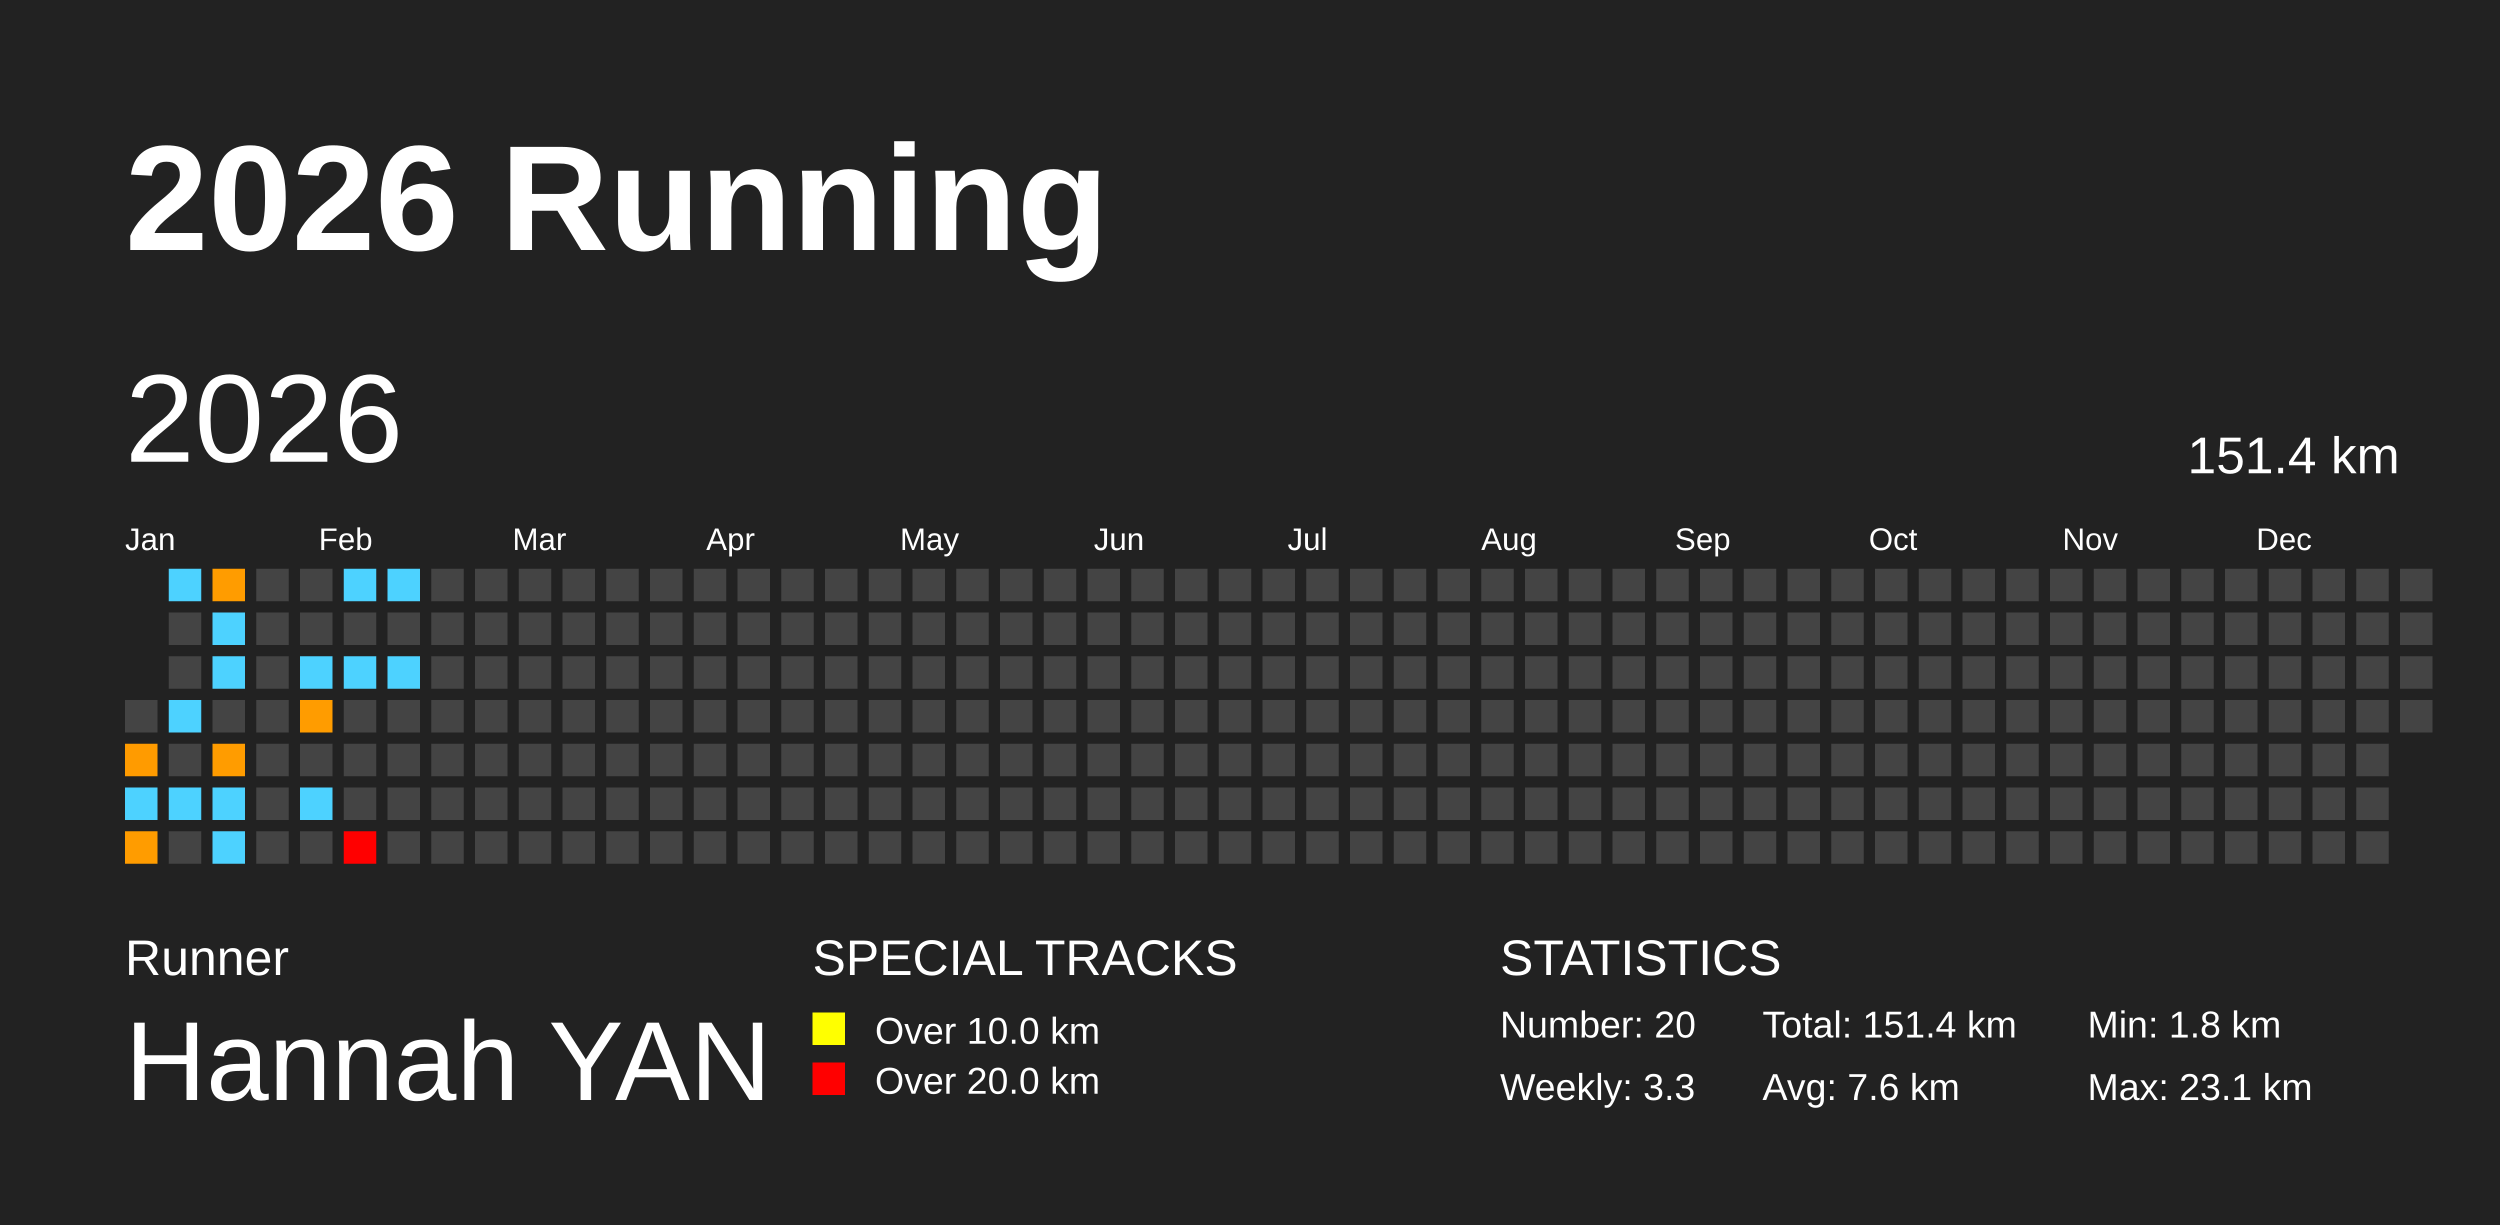
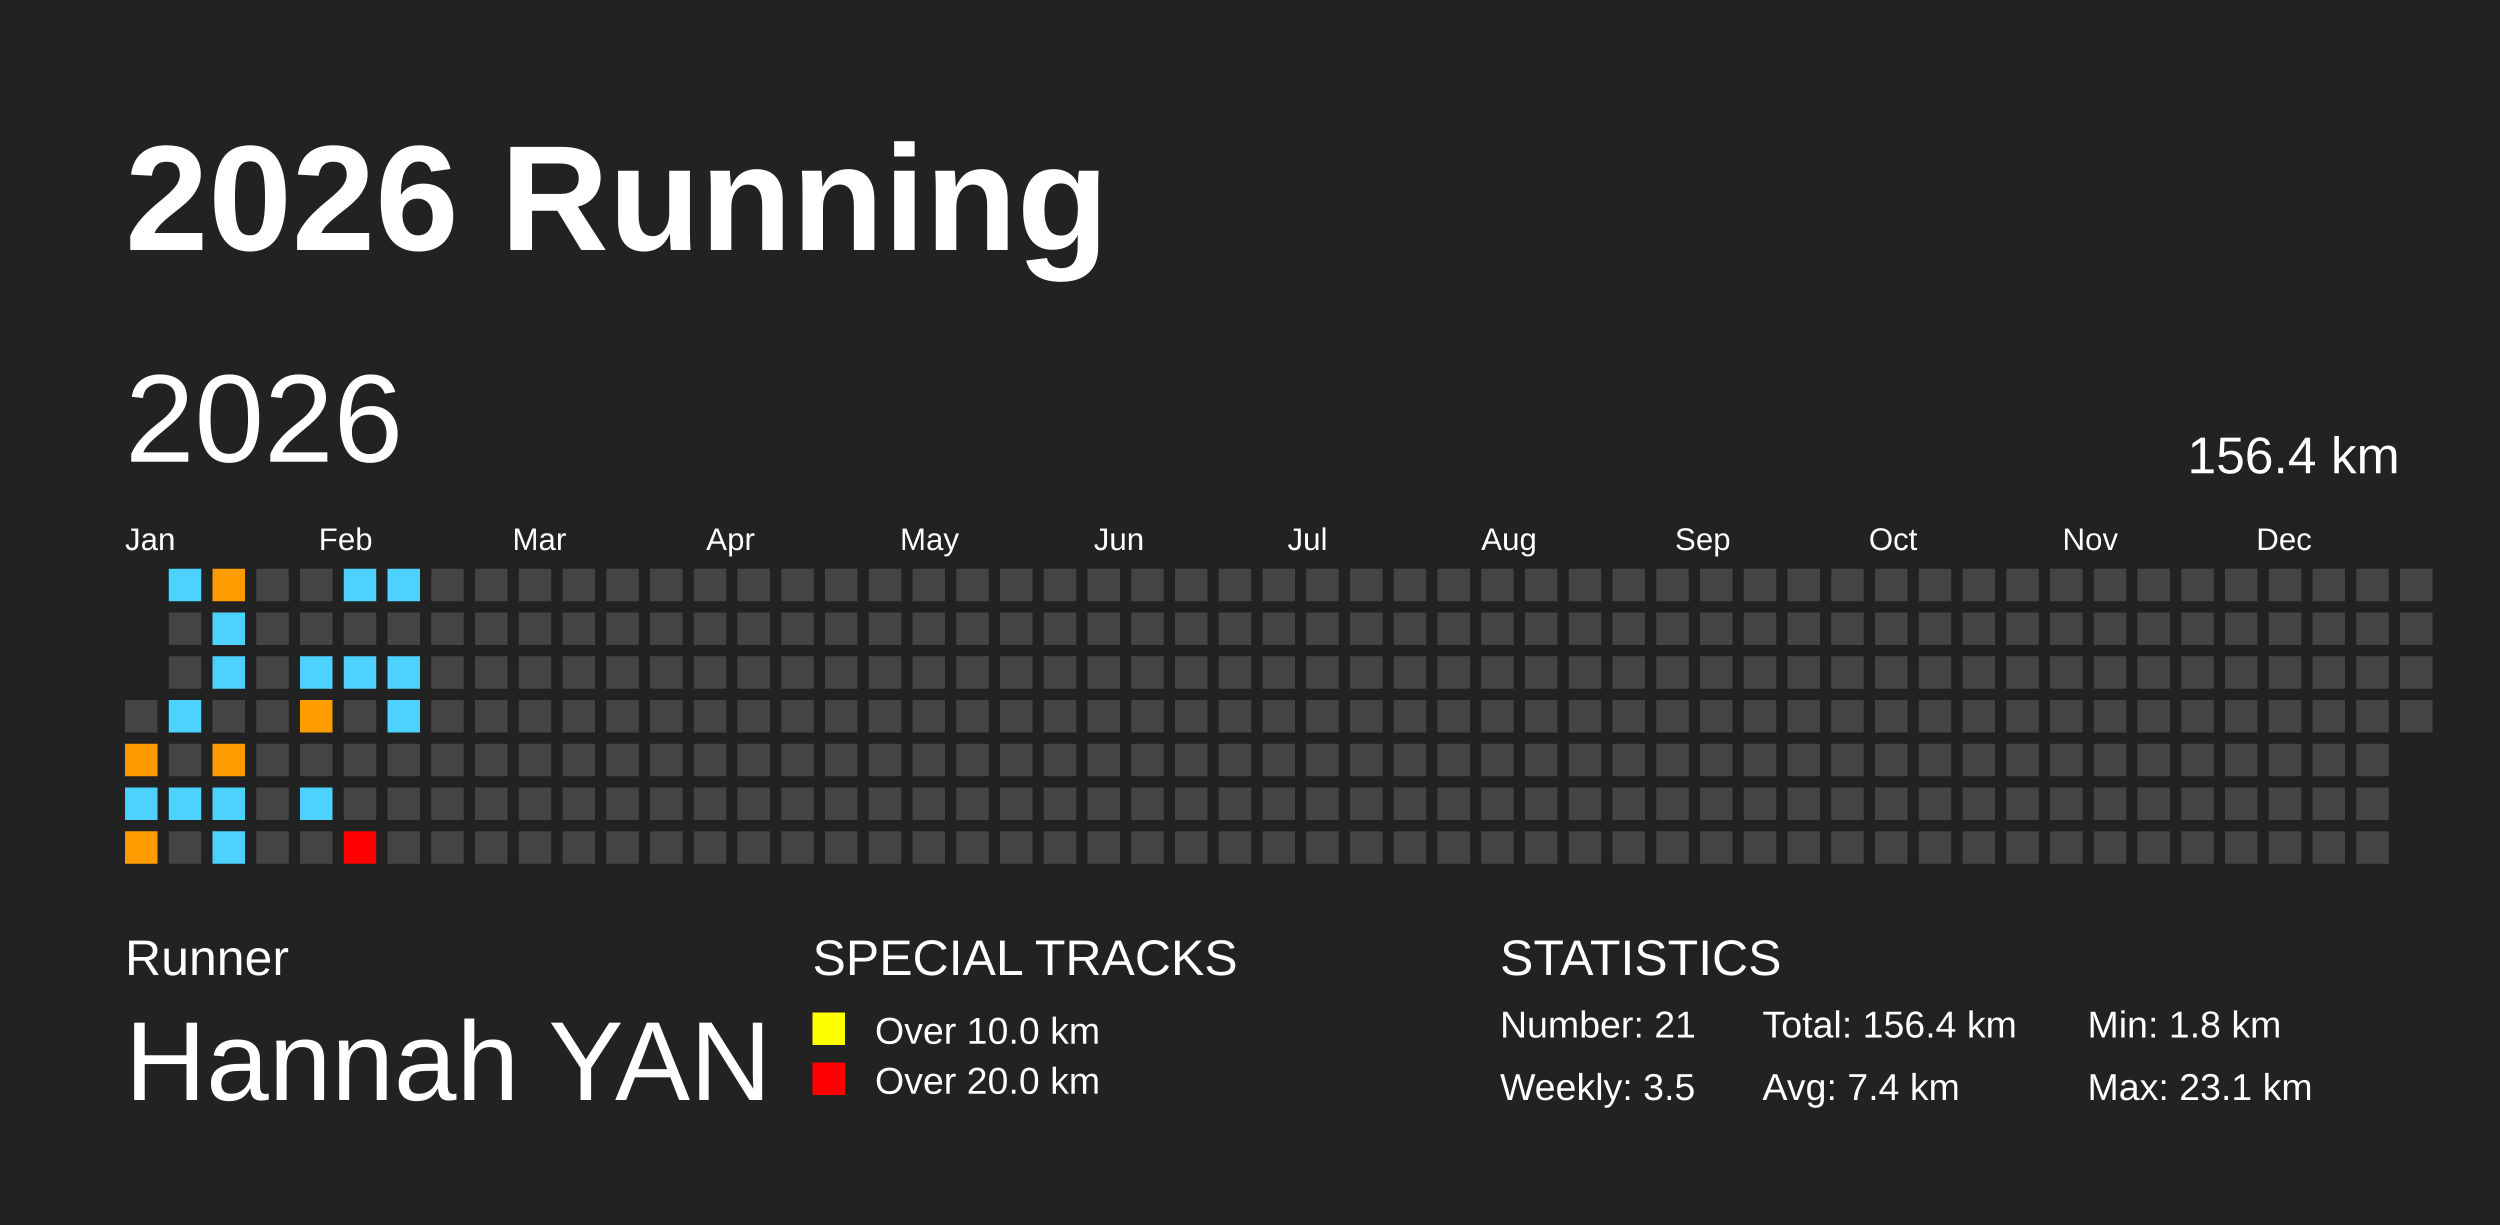
<svg xmlns="http://www.w3.org/2000/svg" baseProfile="full" height="98mm" version="1.1" viewBox="0,0,200,98" width="200mm">
  <defs />
  <rect fill="#222222" height="98" width="200" x="0" y="0" />
  <text fill="#FFFFFF" style="font-size:12px; font-family:Arial; font-weight:bold;" x="10" y="20">2026 Running</text>
  <text fill="#FFFFFF" style="font-size:4px; font-family:Arial" x="10" y="78">Runner</text>
  <text fill="#FFFFFF" style="font-size:9px; font-family:Arial" x="10" y="88">Hannah YAN</text>
  <text fill="#FFFFFF" style="font-size:4px; font-family:Arial" x="65" y="78">SPECIAL TRACKS</text>
  <rect fill="yellow" height="2.6" width="2.6" x="65" y="81" />
  <text fill="#FFFFFF" style="font-size:3px; font-family:Arial" x="70" y="83.5">Over 10.0 km</text>
  <rect fill="red" height="2.6" width="2.6" x="65" y="85" />
  <text fill="#FFFFFF" style="font-size:3px; font-family:Arial" x="70" y="87.5">Over 20.0 km</text>
  <text fill="#FFFFFF" style="font-size:4px; font-family:Arial" x="120" y="78">STATISTICS</text>
-   <text fill="#FFFFFF" style="font-size:3px; font-family:Arial" x="120" y="83">Number: 20</text>
-   <text fill="#FFFFFF" style="font-size:3px; font-family:Arial" x="120" y="88">Weekly: 3.3</text>
-   <text fill="#FFFFFF" style="font-size:3px; font-family:Arial" x="141" y="83">Total: 151.4 km</text>
-   <text fill="#FFFFFF" style="font-size:3px; font-family:Arial" x="141" y="88">Avg: 7.6 km</text>
+   <text fill="#FFFFFF" style="font-size:3px; font-family:Arial" x="120" y="83">Number: 21</text>
+   <text fill="#FFFFFF" style="font-size:3px; font-family:Arial" x="120" y="88">Weekly: 3.5</text>
+   <text fill="#FFFFFF" style="font-size:3px; font-family:Arial" x="141" y="83">Total: 156.4 km</text>
+   <text fill="#FFFFFF" style="font-size:3px; font-family:Arial" x="141" y="88">Avg: 7.4 km</text>
  <text fill="#FFFFFF" style="font-size:3px; font-family:Arial" x="167" y="83">Min: 1.8 km</text>
  <text fill="#FFFFFF" style="font-size:3px; font-family:Arial" x="167" y="88">Max: 23.1 km</text>
  <text dominant-baseline="hanging" fill="#FFFFFF" style="font-size:10.0px; font-family:Arial;" x="10" y="30">2026</text>
-   <text dominant-baseline="hanging" fill="#FFFFFF" style="font-size:4.125px; font-family:Arial;" x="175" y="35">151.4 km</text>
+   <text dominant-baseline="hanging" fill="#FFFFFF" style="font-size:4.125px; font-family:Arial;" x="175" y="35">156.4 km</text>
  <text fill="#FFFFFF" style="font-size:2.5px; font-family:Arial" x="10.0" y="44">Jan</text>
  <text fill="#FFFFFF" style="font-size:2.5px; font-family:Arial" x="25.5" y="44">Feb</text>
  <text fill="#FFFFFF" style="font-size:2.5px; font-family:Arial" x="41.0" y="44">Mar</text>
  <text fill="#FFFFFF" style="font-size:2.5px; font-family:Arial" x="56.5" y="44">Apr</text>
  <text fill="#FFFFFF" style="font-size:2.5px; font-family:Arial" x="72.0" y="44">May</text>
  <text fill="#FFFFFF" style="font-size:2.5px; font-family:Arial" x="87.5" y="44">Jun</text>
  <text fill="#FFFFFF" style="font-size:2.5px; font-family:Arial" x="103.0" y="44">Jul</text>
  <text fill="#FFFFFF" style="font-size:2.5px; font-family:Arial" x="118.5" y="44">Aug</text>
  <text fill="#FFFFFF" style="font-size:2.5px; font-family:Arial" x="134.0" y="44">Sep</text>
  <text fill="#FFFFFF" style="font-size:2.5px; font-family:Arial" x="149.5" y="44">Oct</text>
  <text fill="#FFFFFF" style="font-size:2.5px; font-family:Arial" x="165.0" y="44">Nov</text>
  <text fill="#FFFFFF" style="font-size:2.5px; font-family:Arial" x="180.5" y="44">Dec</text>
  <rect fill="#444444" height="2.6" width="2.6" x="10.0" y="56.0" />
  <rect fill="#ff9b00" height="2.6" width="2.6" x="10.0" y="59.5" />
  <rect fill="#4dd2ff" height="2.6" width="2.6" x="10.0" y="63.0" />
  <rect fill="#ff9c00" height="2.6" width="2.6" x="10.0" y="66.5" />
  <rect fill="#4dd2ff" height="2.6" width="2.6" x="13.5" y="45.5" />
  <rect fill="#444444" height="2.6" width="2.6" x="13.5" y="49.0" />
  <rect fill="#444444" height="2.6" width="2.6" x="13.5" y="52.5" />
  <rect fill="#4dd2ff" height="2.6" width="2.6" x="13.5" y="56.0" />
  <rect fill="#444444" height="2.6" width="2.6" x="13.5" y="59.5" />
  <rect fill="#4dd2ff" height="2.6" width="2.6" x="13.5" y="63.0" />
  <rect fill="#444444" height="2.6" width="2.6" x="13.5" y="66.5" />
  <rect fill="#ff9c00" height="2.6" width="2.6" x="17.0" y="45.5" />
  <rect fill="#4dd2ff" height="2.6" width="2.6" x="17.0" y="49.0" />
  <rect fill="#4dd2ff" height="2.6" width="2.6" x="17.0" y="52.5" />
  <rect fill="#444444" height="2.6" width="2.6" x="17.0" y="56.0" />
  <rect fill="#ff9c00" height="2.6" width="2.6" x="17.0" y="59.5" />
  <rect fill="#4dd2ff" height="2.6" width="2.6" x="17.0" y="63.0" />
  <rect fill="#4dd2ff" height="2.6" width="2.6" x="17.0" y="66.5" />
  <rect fill="#444444" height="2.6" width="2.6" x="20.5" y="45.5" />
  <rect fill="#444444" height="2.6" width="2.6" x="20.5" y="49.0" />
  <rect fill="#444444" height="2.6" width="2.6" x="20.5" y="52.5" />
  <rect fill="#444444" height="2.6" width="2.6" x="20.5" y="56.0" />
  <rect fill="#444444" height="2.6" width="2.6" x="20.5" y="59.5" />
  <rect fill="#444444" height="2.6" width="2.6" x="20.5" y="63.0" />
  <rect fill="#444444" height="2.6" width="2.6" x="20.5" y="66.5" />
  <rect fill="#444444" height="2.6" width="2.6" x="24.0" y="45.5" />
  <rect fill="#444444" height="2.6" width="2.6" x="24.0" y="49.0" />
  <rect fill="#4dd2ff" height="2.6" width="2.6" x="24.0" y="52.5" />
  <rect fill="#ff9c00" height="2.6" width="2.6" x="24.0" y="56.0" />
  <rect fill="#444444" height="2.6" width="2.6" x="24.0" y="59.5" />
  <rect fill="#4dd2ff" height="2.6" width="2.6" x="24.0" y="63.0" />
  <rect fill="#444444" height="2.6" width="2.6" x="24.0" y="66.5" />
  <rect fill="#4dd2ff" height="2.6" width="2.6" x="27.5" y="45.5" />
  <rect fill="#444444" height="2.6" width="2.6" x="27.5" y="49.0" />
  <rect fill="#4dd2ff" height="2.6" width="2.6" x="27.5" y="52.5" />
  <rect fill="#444444" height="2.6" width="2.6" x="27.5" y="56.0" />
  <rect fill="#444444" height="2.6" width="2.6" x="27.5" y="59.5" />
  <rect fill="#444444" height="2.6" width="2.6" x="27.5" y="63.0" />
  <rect fill="red" height="2.6" width="2.6" x="27.5" y="66.5" />
  <rect fill="#4dd2ff" height="2.6" width="2.6" x="31.0" y="45.5" />
  <rect fill="#444444" height="2.6" width="2.6" x="31.0" y="49.0" />
  <rect fill="#4dd2ff" height="2.6" width="2.6" x="31.0" y="52.5" />
-   <rect fill="#444444" height="2.6" width="2.6" x="31.0" y="56.0" />
+   <rect fill="#4dd2ff" height="2.6" width="2.6" x="31.0" y="56.0" />
  <rect fill="#444444" height="2.6" width="2.6" x="31.0" y="59.5" />
  <rect fill="#444444" height="2.6" width="2.6" x="31.0" y="63.0" />
  <rect fill="#444444" height="2.6" width="2.6" x="31.0" y="66.5" />
  <rect fill="#444444" height="2.6" width="2.6" x="34.5" y="45.5" />
  <rect fill="#444444" height="2.6" width="2.6" x="34.5" y="49.0" />
  <rect fill="#444444" height="2.6" width="2.6" x="34.5" y="52.5" />
  <rect fill="#444444" height="2.6" width="2.6" x="34.5" y="56.0" />
  <rect fill="#444444" height="2.6" width="2.6" x="34.5" y="59.5" />
  <rect fill="#444444" height="2.6" width="2.6" x="34.5" y="63.0" />
  <rect fill="#444444" height="2.6" width="2.6" x="34.5" y="66.5" />
  <rect fill="#444444" height="2.6" width="2.6" x="38.0" y="45.5" />
  <rect fill="#444444" height="2.6" width="2.6" x="38.0" y="49.0" />
  <rect fill="#444444" height="2.6" width="2.6" x="38.0" y="52.5" />
  <rect fill="#444444" height="2.6" width="2.6" x="38.0" y="56.0" />
  <rect fill="#444444" height="2.6" width="2.6" x="38.0" y="59.5" />
  <rect fill="#444444" height="2.6" width="2.6" x="38.0" y="63.0" />
  <rect fill="#444444" height="2.6" width="2.6" x="38.0" y="66.5" />
  <rect fill="#444444" height="2.6" width="2.6" x="41.5" y="45.5" />
  <rect fill="#444444" height="2.6" width="2.6" x="41.5" y="49.0" />
  <rect fill="#444444" height="2.6" width="2.6" x="41.5" y="52.5" />
  <rect fill="#444444" height="2.6" width="2.6" x="41.5" y="56.0" />
  <rect fill="#444444" height="2.6" width="2.6" x="41.5" y="59.5" />
  <rect fill="#444444" height="2.6" width="2.6" x="41.5" y="63.0" />
  <rect fill="#444444" height="2.6" width="2.6" x="41.5" y="66.5" />
  <rect fill="#444444" height="2.6" width="2.6" x="45.0" y="45.5" />
  <rect fill="#444444" height="2.6" width="2.6" x="45.0" y="49.0" />
  <rect fill="#444444" height="2.6" width="2.6" x="45.0" y="52.5" />
  <rect fill="#444444" height="2.6" width="2.6" x="45.0" y="56.0" />
  <rect fill="#444444" height="2.6" width="2.6" x="45.0" y="59.5" />
  <rect fill="#444444" height="2.6" width="2.6" x="45.0" y="63.0" />
  <rect fill="#444444" height="2.6" width="2.6" x="45.0" y="66.5" />
  <rect fill="#444444" height="2.6" width="2.6" x="48.5" y="45.5" />
  <rect fill="#444444" height="2.6" width="2.6" x="48.5" y="49.0" />
  <rect fill="#444444" height="2.6" width="2.6" x="48.5" y="52.5" />
  <rect fill="#444444" height="2.6" width="2.6" x="48.5" y="56.0" />
  <rect fill="#444444" height="2.6" width="2.6" x="48.5" y="59.5" />
  <rect fill="#444444" height="2.6" width="2.6" x="48.5" y="63.0" />
  <rect fill="#444444" height="2.6" width="2.6" x="48.5" y="66.5" />
  <rect fill="#444444" height="2.6" width="2.6" x="52.0" y="45.5" />
  <rect fill="#444444" height="2.6" width="2.6" x="52.0" y="49.0" />
  <rect fill="#444444" height="2.6" width="2.6" x="52.0" y="52.5" />
  <rect fill="#444444" height="2.6" width="2.6" x="52.0" y="56.0" />
  <rect fill="#444444" height="2.6" width="2.6" x="52.0" y="59.5" />
  <rect fill="#444444" height="2.6" width="2.6" x="52.0" y="63.0" />
  <rect fill="#444444" height="2.6" width="2.6" x="52.0" y="66.5" />
  <rect fill="#444444" height="2.6" width="2.6" x="55.5" y="45.5" />
  <rect fill="#444444" height="2.6" width="2.6" x="55.5" y="49.0" />
  <rect fill="#444444" height="2.6" width="2.6" x="55.5" y="52.5" />
  <rect fill="#444444" height="2.6" width="2.6" x="55.5" y="56.0" />
  <rect fill="#444444" height="2.6" width="2.6" x="55.5" y="59.5" />
  <rect fill="#444444" height="2.6" width="2.6" x="55.5" y="63.0" />
  <rect fill="#444444" height="2.6" width="2.6" x="55.5" y="66.5" />
  <rect fill="#444444" height="2.6" width="2.6" x="59.0" y="45.5" />
  <rect fill="#444444" height="2.6" width="2.6" x="59.0" y="49.0" />
  <rect fill="#444444" height="2.6" width="2.6" x="59.0" y="52.5" />
  <rect fill="#444444" height="2.6" width="2.6" x="59.0" y="56.0" />
  <rect fill="#444444" height="2.6" width="2.6" x="59.0" y="59.5" />
  <rect fill="#444444" height="2.6" width="2.6" x="59.0" y="63.0" />
  <rect fill="#444444" height="2.6" width="2.6" x="59.0" y="66.5" />
  <rect fill="#444444" height="2.6" width="2.6" x="62.5" y="45.5" />
  <rect fill="#444444" height="2.6" width="2.6" x="62.5" y="49.0" />
  <rect fill="#444444" height="2.6" width="2.6" x="62.5" y="52.5" />
  <rect fill="#444444" height="2.6" width="2.6" x="62.5" y="56.0" />
  <rect fill="#444444" height="2.6" width="2.6" x="62.5" y="59.5" />
  <rect fill="#444444" height="2.6" width="2.6" x="62.5" y="63.0" />
  <rect fill="#444444" height="2.6" width="2.6" x="62.5" y="66.5" />
  <rect fill="#444444" height="2.6" width="2.6" x="66.0" y="45.5" />
  <rect fill="#444444" height="2.6" width="2.6" x="66.0" y="49.0" />
  <rect fill="#444444" height="2.6" width="2.6" x="66.0" y="52.5" />
  <rect fill="#444444" height="2.6" width="2.6" x="66.0" y="56.0" />
  <rect fill="#444444" height="2.6" width="2.6" x="66.0" y="59.5" />
  <rect fill="#444444" height="2.6" width="2.6" x="66.0" y="63.0" />
  <rect fill="#444444" height="2.6" width="2.6" x="66.0" y="66.5" />
  <rect fill="#444444" height="2.6" width="2.6" x="69.5" y="45.5" />
  <rect fill="#444444" height="2.6" width="2.6" x="69.5" y="49.0" />
  <rect fill="#444444" height="2.6" width="2.6" x="69.5" y="52.5" />
  <rect fill="#444444" height="2.6" width="2.6" x="69.5" y="56.0" />
  <rect fill="#444444" height="2.6" width="2.6" x="69.5" y="59.5" />
  <rect fill="#444444" height="2.6" width="2.6" x="69.5" y="63.0" />
  <rect fill="#444444" height="2.6" width="2.6" x="69.5" y="66.5" />
  <rect fill="#444444" height="2.6" width="2.6" x="73.0" y="45.5" />
  <rect fill="#444444" height="2.6" width="2.6" x="73.0" y="49.0" />
  <rect fill="#444444" height="2.6" width="2.6" x="73.0" y="52.5" />
  <rect fill="#444444" height="2.6" width="2.6" x="73.0" y="56.0" />
  <rect fill="#444444" height="2.6" width="2.6" x="73.0" y="59.5" />
  <rect fill="#444444" height="2.6" width="2.6" x="73.0" y="63.0" />
  <rect fill="#444444" height="2.6" width="2.6" x="73.0" y="66.5" />
  <rect fill="#444444" height="2.6" width="2.6" x="76.5" y="45.5" />
  <rect fill="#444444" height="2.6" width="2.6" x="76.5" y="49.0" />
  <rect fill="#444444" height="2.6" width="2.6" x="76.5" y="52.5" />
  <rect fill="#444444" height="2.6" width="2.6" x="76.5" y="56.0" />
  <rect fill="#444444" height="2.6" width="2.6" x="76.5" y="59.5" />
  <rect fill="#444444" height="2.6" width="2.6" x="76.5" y="63.0" />
  <rect fill="#444444" height="2.6" width="2.6" x="76.5" y="66.5" />
  <rect fill="#444444" height="2.6" width="2.6" x="80.0" y="45.5" />
  <rect fill="#444444" height="2.6" width="2.6" x="80.0" y="49.0" />
  <rect fill="#444444" height="2.6" width="2.6" x="80.0" y="52.5" />
  <rect fill="#444444" height="2.6" width="2.6" x="80.0" y="56.0" />
  <rect fill="#444444" height="2.6" width="2.6" x="80.0" y="59.5" />
  <rect fill="#444444" height="2.6" width="2.6" x="80.0" y="63.0" />
  <rect fill="#444444" height="2.6" width="2.6" x="80.0" y="66.5" />
  <rect fill="#444444" height="2.6" width="2.6" x="83.5" y="45.5" />
  <rect fill="#444444" height="2.6" width="2.6" x="83.5" y="49.0" />
  <rect fill="#444444" height="2.6" width="2.6" x="83.5" y="52.5" />
  <rect fill="#444444" height="2.6" width="2.6" x="83.5" y="56.0" />
  <rect fill="#444444" height="2.6" width="2.6" x="83.5" y="59.5" />
  <rect fill="#444444" height="2.6" width="2.6" x="83.5" y="63.0" />
  <rect fill="#444444" height="2.6" width="2.6" x="83.5" y="66.5" />
  <rect fill="#444444" height="2.6" width="2.6" x="87.0" y="45.5" />
  <rect fill="#444444" height="2.6" width="2.6" x="87.0" y="49.0" />
  <rect fill="#444444" height="2.6" width="2.6" x="87.0" y="52.5" />
  <rect fill="#444444" height="2.6" width="2.6" x="87.0" y="56.0" />
  <rect fill="#444444" height="2.6" width="2.6" x="87.0" y="59.5" />
  <rect fill="#444444" height="2.6" width="2.6" x="87.0" y="63.0" />
  <rect fill="#444444" height="2.6" width="2.6" x="87.0" y="66.5" />
  <rect fill="#444444" height="2.6" width="2.6" x="90.5" y="45.5" />
  <rect fill="#444444" height="2.6" width="2.6" x="90.5" y="49.0" />
  <rect fill="#444444" height="2.6" width="2.6" x="90.5" y="52.5" />
  <rect fill="#444444" height="2.6" width="2.6" x="90.5" y="56.0" />
  <rect fill="#444444" height="2.6" width="2.6" x="90.5" y="59.5" />
  <rect fill="#444444" height="2.6" width="2.6" x="90.5" y="63.0" />
  <rect fill="#444444" height="2.6" width="2.6" x="90.5" y="66.5" />
  <rect fill="#444444" height="2.6" width="2.6" x="94.0" y="45.5" />
  <rect fill="#444444" height="2.6" width="2.6" x="94.0" y="49.0" />
  <rect fill="#444444" height="2.6" width="2.6" x="94.0" y="52.5" />
  <rect fill="#444444" height="2.6" width="2.6" x="94.0" y="56.0" />
  <rect fill="#444444" height="2.6" width="2.6" x="94.0" y="59.5" />
  <rect fill="#444444" height="2.6" width="2.6" x="94.0" y="63.0" />
  <rect fill="#444444" height="2.6" width="2.6" x="94.0" y="66.5" />
  <rect fill="#444444" height="2.6" width="2.6" x="97.5" y="45.5" />
  <rect fill="#444444" height="2.6" width="2.6" x="97.5" y="49.0" />
  <rect fill="#444444" height="2.6" width="2.6" x="97.5" y="52.5" />
  <rect fill="#444444" height="2.6" width="2.6" x="97.5" y="56.0" />
  <rect fill="#444444" height="2.6" width="2.6" x="97.5" y="59.5" />
  <rect fill="#444444" height="2.6" width="2.6" x="97.5" y="63.0" />
  <rect fill="#444444" height="2.6" width="2.6" x="97.5" y="66.5" />
  <rect fill="#444444" height="2.6" width="2.6" x="101.0" y="45.5" />
  <rect fill="#444444" height="2.6" width="2.6" x="101.0" y="49.0" />
  <rect fill="#444444" height="2.6" width="2.6" x="101.0" y="52.5" />
  <rect fill="#444444" height="2.6" width="2.6" x="101.0" y="56.0" />
  <rect fill="#444444" height="2.6" width="2.6" x="101.0" y="59.5" />
  <rect fill="#444444" height="2.6" width="2.6" x="101.0" y="63.0" />
  <rect fill="#444444" height="2.6" width="2.6" x="101.0" y="66.5" />
  <rect fill="#444444" height="2.6" width="2.6" x="104.5" y="45.5" />
  <rect fill="#444444" height="2.6" width="2.6" x="104.5" y="49.0" />
  <rect fill="#444444" height="2.6" width="2.6" x="104.5" y="52.5" />
  <rect fill="#444444" height="2.6" width="2.6" x="104.5" y="56.0" />
  <rect fill="#444444" height="2.6" width="2.6" x="104.5" y="59.5" />
  <rect fill="#444444" height="2.6" width="2.6" x="104.5" y="63.0" />
  <rect fill="#444444" height="2.6" width="2.6" x="104.5" y="66.5" />
  <rect fill="#444444" height="2.6" width="2.6" x="108.0" y="45.5" />
  <rect fill="#444444" height="2.6" width="2.6" x="108.0" y="49.0" />
  <rect fill="#444444" height="2.6" width="2.6" x="108.0" y="52.5" />
  <rect fill="#444444" height="2.6" width="2.6" x="108.0" y="56.0" />
  <rect fill="#444444" height="2.6" width="2.6" x="108.0" y="59.5" />
  <rect fill="#444444" height="2.6" width="2.6" x="108.0" y="63.0" />
  <rect fill="#444444" height="2.6" width="2.6" x="108.0" y="66.5" />
  <rect fill="#444444" height="2.6" width="2.6" x="111.5" y="45.5" />
  <rect fill="#444444" height="2.6" width="2.6" x="111.5" y="49.0" />
  <rect fill="#444444" height="2.6" width="2.6" x="111.5" y="52.5" />
  <rect fill="#444444" height="2.6" width="2.6" x="111.5" y="56.0" />
  <rect fill="#444444" height="2.6" width="2.6" x="111.5" y="59.5" />
  <rect fill="#444444" height="2.6" width="2.6" x="111.5" y="63.0" />
  <rect fill="#444444" height="2.6" width="2.6" x="111.5" y="66.5" />
  <rect fill="#444444" height="2.6" width="2.6" x="115.0" y="45.5" />
  <rect fill="#444444" height="2.6" width="2.6" x="115.0" y="49.0" />
  <rect fill="#444444" height="2.6" width="2.6" x="115.0" y="52.5" />
  <rect fill="#444444" height="2.6" width="2.6" x="115.0" y="56.0" />
  <rect fill="#444444" height="2.6" width="2.6" x="115.0" y="59.5" />
  <rect fill="#444444" height="2.6" width="2.6" x="115.0" y="63.0" />
  <rect fill="#444444" height="2.6" width="2.6" x="115.0" y="66.5" />
  <rect fill="#444444" height="2.6" width="2.6" x="118.5" y="45.5" />
  <rect fill="#444444" height="2.6" width="2.6" x="118.5" y="49.0" />
  <rect fill="#444444" height="2.6" width="2.6" x="118.5" y="52.5" />
  <rect fill="#444444" height="2.6" width="2.6" x="118.5" y="56.0" />
  <rect fill="#444444" height="2.6" width="2.6" x="118.5" y="59.5" />
  <rect fill="#444444" height="2.6" width="2.6" x="118.5" y="63.0" />
  <rect fill="#444444" height="2.6" width="2.6" x="118.5" y="66.5" />
  <rect fill="#444444" height="2.6" width="2.6" x="122.0" y="45.5" />
  <rect fill="#444444" height="2.6" width="2.6" x="122.0" y="49.0" />
  <rect fill="#444444" height="2.6" width="2.6" x="122.0" y="52.5" />
  <rect fill="#444444" height="2.6" width="2.6" x="122.0" y="56.0" />
  <rect fill="#444444" height="2.6" width="2.6" x="122.0" y="59.5" />
  <rect fill="#444444" height="2.6" width="2.6" x="122.0" y="63.0" />
  <rect fill="#444444" height="2.6" width="2.6" x="122.0" y="66.5" />
  <rect fill="#444444" height="2.6" width="2.6" x="125.5" y="45.5" />
  <rect fill="#444444" height="2.6" width="2.6" x="125.5" y="49.0" />
  <rect fill="#444444" height="2.6" width="2.6" x="125.5" y="52.5" />
  <rect fill="#444444" height="2.6" width="2.6" x="125.5" y="56.0" />
  <rect fill="#444444" height="2.6" width="2.6" x="125.5" y="59.5" />
  <rect fill="#444444" height="2.6" width="2.6" x="125.5" y="63.0" />
  <rect fill="#444444" height="2.6" width="2.6" x="125.5" y="66.5" />
  <rect fill="#444444" height="2.6" width="2.6" x="129.0" y="45.5" />
  <rect fill="#444444" height="2.6" width="2.6" x="129.0" y="49.0" />
  <rect fill="#444444" height="2.6" width="2.6" x="129.0" y="52.5" />
  <rect fill="#444444" height="2.6" width="2.6" x="129.0" y="56.0" />
  <rect fill="#444444" height="2.6" width="2.6" x="129.0" y="59.5" />
  <rect fill="#444444" height="2.6" width="2.6" x="129.0" y="63.0" />
  <rect fill="#444444" height="2.6" width="2.6" x="129.0" y="66.5" />
  <rect fill="#444444" height="2.6" width="2.6" x="132.5" y="45.5" />
  <rect fill="#444444" height="2.6" width="2.6" x="132.5" y="49.0" />
  <rect fill="#444444" height="2.6" width="2.6" x="132.5" y="52.5" />
  <rect fill="#444444" height="2.6" width="2.6" x="132.5" y="56.0" />
  <rect fill="#444444" height="2.6" width="2.6" x="132.5" y="59.5" />
  <rect fill="#444444" height="2.6" width="2.6" x="132.5" y="63.0" />
  <rect fill="#444444" height="2.6" width="2.6" x="132.5" y="66.5" />
  <rect fill="#444444" height="2.6" width="2.6" x="136.0" y="45.5" />
  <rect fill="#444444" height="2.6" width="2.6" x="136.0" y="49.0" />
  <rect fill="#444444" height="2.6" width="2.6" x="136.0" y="52.5" />
  <rect fill="#444444" height="2.6" width="2.6" x="136.0" y="56.0" />
  <rect fill="#444444" height="2.6" width="2.6" x="136.0" y="59.5" />
  <rect fill="#444444" height="2.6" width="2.6" x="136.0" y="63.0" />
  <rect fill="#444444" height="2.6" width="2.6" x="136.0" y="66.5" />
  <rect fill="#444444" height="2.6" width="2.6" x="139.5" y="45.5" />
  <rect fill="#444444" height="2.6" width="2.6" x="139.5" y="49.0" />
  <rect fill="#444444" height="2.6" width="2.6" x="139.5" y="52.5" />
  <rect fill="#444444" height="2.6" width="2.6" x="139.5" y="56.0" />
  <rect fill="#444444" height="2.6" width="2.6" x="139.5" y="59.5" />
  <rect fill="#444444" height="2.6" width="2.6" x="139.5" y="63.0" />
  <rect fill="#444444" height="2.6" width="2.6" x="139.5" y="66.5" />
  <rect fill="#444444" height="2.6" width="2.6" x="143.0" y="45.5" />
  <rect fill="#444444" height="2.6" width="2.6" x="143.0" y="49.0" />
  <rect fill="#444444" height="2.6" width="2.6" x="143.0" y="52.5" />
  <rect fill="#444444" height="2.6" width="2.6" x="143.0" y="56.0" />
  <rect fill="#444444" height="2.6" width="2.6" x="143.0" y="59.5" />
  <rect fill="#444444" height="2.6" width="2.6" x="143.0" y="63.0" />
  <rect fill="#444444" height="2.6" width="2.6" x="143.0" y="66.5" />
  <rect fill="#444444" height="2.6" width="2.6" x="146.5" y="45.5" />
  <rect fill="#444444" height="2.6" width="2.6" x="146.5" y="49.0" />
  <rect fill="#444444" height="2.6" width="2.6" x="146.5" y="52.5" />
  <rect fill="#444444" height="2.6" width="2.6" x="146.5" y="56.0" />
  <rect fill="#444444" height="2.6" width="2.6" x="146.5" y="59.5" />
  <rect fill="#444444" height="2.6" width="2.6" x="146.5" y="63.0" />
  <rect fill="#444444" height="2.6" width="2.6" x="146.5" y="66.5" />
  <rect fill="#444444" height="2.6" width="2.6" x="150.0" y="45.5" />
  <rect fill="#444444" height="2.6" width="2.6" x="150.0" y="49.0" />
  <rect fill="#444444" height="2.6" width="2.6" x="150.0" y="52.5" />
  <rect fill="#444444" height="2.6" width="2.6" x="150.0" y="56.0" />
  <rect fill="#444444" height="2.6" width="2.6" x="150.0" y="59.5" />
  <rect fill="#444444" height="2.6" width="2.6" x="150.0" y="63.0" />
  <rect fill="#444444" height="2.6" width="2.6" x="150.0" y="66.5" />
  <rect fill="#444444" height="2.6" width="2.6" x="153.5" y="45.5" />
  <rect fill="#444444" height="2.6" width="2.6" x="153.5" y="49.0" />
  <rect fill="#444444" height="2.6" width="2.6" x="153.5" y="52.5" />
  <rect fill="#444444" height="2.6" width="2.6" x="153.5" y="56.0" />
  <rect fill="#444444" height="2.6" width="2.6" x="153.5" y="59.5" />
  <rect fill="#444444" height="2.6" width="2.6" x="153.5" y="63.0" />
  <rect fill="#444444" height="2.6" width="2.6" x="153.5" y="66.5" />
  <rect fill="#444444" height="2.6" width="2.6" x="157.0" y="45.5" />
  <rect fill="#444444" height="2.6" width="2.6" x="157.0" y="49.0" />
  <rect fill="#444444" height="2.6" width="2.6" x="157.0" y="52.5" />
  <rect fill="#444444" height="2.6" width="2.6" x="157.0" y="56.0" />
  <rect fill="#444444" height="2.6" width="2.6" x="157.0" y="59.5" />
  <rect fill="#444444" height="2.6" width="2.6" x="157.0" y="63.0" />
  <rect fill="#444444" height="2.6" width="2.6" x="157.0" y="66.5" />
  <rect fill="#444444" height="2.6" width="2.6" x="160.5" y="45.5" />
  <rect fill="#444444" height="2.6" width="2.6" x="160.5" y="49.0" />
  <rect fill="#444444" height="2.6" width="2.6" x="160.5" y="52.5" />
  <rect fill="#444444" height="2.6" width="2.6" x="160.5" y="56.0" />
  <rect fill="#444444" height="2.6" width="2.6" x="160.5" y="59.5" />
  <rect fill="#444444" height="2.6" width="2.6" x="160.5" y="63.0" />
  <rect fill="#444444" height="2.6" width="2.6" x="160.5" y="66.5" />
  <rect fill="#444444" height="2.6" width="2.6" x="164.0" y="45.5" />
  <rect fill="#444444" height="2.6" width="2.6" x="164.0" y="49.0" />
  <rect fill="#444444" height="2.6" width="2.6" x="164.0" y="52.5" />
  <rect fill="#444444" height="2.6" width="2.6" x="164.0" y="56.0" />
  <rect fill="#444444" height="2.6" width="2.6" x="164.0" y="59.5" />
  <rect fill="#444444" height="2.6" width="2.6" x="164.0" y="63.0" />
  <rect fill="#444444" height="2.6" width="2.6" x="164.0" y="66.5" />
  <rect fill="#444444" height="2.6" width="2.6" x="167.5" y="45.5" />
  <rect fill="#444444" height="2.6" width="2.6" x="167.5" y="49.0" />
  <rect fill="#444444" height="2.6" width="2.6" x="167.5" y="52.5" />
  <rect fill="#444444" height="2.6" width="2.6" x="167.5" y="56.0" />
  <rect fill="#444444" height="2.6" width="2.6" x="167.5" y="59.5" />
  <rect fill="#444444" height="2.6" width="2.6" x="167.5" y="63.0" />
  <rect fill="#444444" height="2.6" width="2.6" x="167.5" y="66.5" />
  <rect fill="#444444" height="2.6" width="2.6" x="171.0" y="45.5" />
  <rect fill="#444444" height="2.6" width="2.6" x="171.0" y="49.0" />
  <rect fill="#444444" height="2.6" width="2.6" x="171.0" y="52.5" />
  <rect fill="#444444" height="2.6" width="2.6" x="171.0" y="56.0" />
  <rect fill="#444444" height="2.6" width="2.6" x="171.0" y="59.5" />
  <rect fill="#444444" height="2.6" width="2.6" x="171.0" y="63.0" />
  <rect fill="#444444" height="2.6" width="2.6" x="171.0" y="66.5" />
  <rect fill="#444444" height="2.6" width="2.6" x="174.5" y="45.5" />
  <rect fill="#444444" height="2.6" width="2.6" x="174.5" y="49.0" />
  <rect fill="#444444" height="2.6" width="2.6" x="174.5" y="52.5" />
  <rect fill="#444444" height="2.6" width="2.6" x="174.5" y="56.0" />
  <rect fill="#444444" height="2.6" width="2.6" x="174.5" y="59.5" />
  <rect fill="#444444" height="2.6" width="2.6" x="174.5" y="63.0" />
  <rect fill="#444444" height="2.6" width="2.6" x="174.5" y="66.5" />
  <rect fill="#444444" height="2.6" width="2.6" x="178.0" y="45.5" />
  <rect fill="#444444" height="2.6" width="2.6" x="178.0" y="49.0" />
  <rect fill="#444444" height="2.6" width="2.6" x="178.0" y="52.5" />
  <rect fill="#444444" height="2.6" width="2.6" x="178.0" y="56.0" />
  <rect fill="#444444" height="2.6" width="2.6" x="178.0" y="59.5" />
  <rect fill="#444444" height="2.6" width="2.6" x="178.0" y="63.0" />
  <rect fill="#444444" height="2.6" width="2.6" x="178.0" y="66.5" />
  <rect fill="#444444" height="2.6" width="2.6" x="181.5" y="45.5" />
  <rect fill="#444444" height="2.6" width="2.6" x="181.5" y="49.0" />
  <rect fill="#444444" height="2.6" width="2.6" x="181.5" y="52.5" />
  <rect fill="#444444" height="2.6" width="2.6" x="181.5" y="56.0" />
  <rect fill="#444444" height="2.6" width="2.6" x="181.5" y="59.5" />
  <rect fill="#444444" height="2.6" width="2.6" x="181.5" y="63.0" />
  <rect fill="#444444" height="2.6" width="2.6" x="181.5" y="66.5" />
  <rect fill="#444444" height="2.6" width="2.6" x="185.0" y="45.5" />
  <rect fill="#444444" height="2.6" width="2.6" x="185.0" y="49.0" />
  <rect fill="#444444" height="2.6" width="2.6" x="185.0" y="52.5" />
  <rect fill="#444444" height="2.6" width="2.6" x="185.0" y="56.0" />
  <rect fill="#444444" height="2.6" width="2.6" x="185.0" y="59.5" />
  <rect fill="#444444" height="2.6" width="2.6" x="185.0" y="63.0" />
  <rect fill="#444444" height="2.6" width="2.6" x="185.0" y="66.5" />
  <rect fill="#444444" height="2.6" width="2.6" x="188.5" y="45.5" />
  <rect fill="#444444" height="2.6" width="2.6" x="188.5" y="49.0" />
  <rect fill="#444444" height="2.6" width="2.6" x="188.5" y="52.5" />
  <rect fill="#444444" height="2.6" width="2.6" x="188.5" y="56.0" />
  <rect fill="#444444" height="2.6" width="2.6" x="188.5" y="59.5" />
  <rect fill="#444444" height="2.6" width="2.6" x="188.5" y="63.0" />
  <rect fill="#444444" height="2.6" width="2.6" x="188.5" y="66.5" />
  <rect fill="#444444" height="2.6" width="2.6" x="192.0" y="45.5" />
  <rect fill="#444444" height="2.6" width="2.6" x="192.0" y="49.0" />
  <rect fill="#444444" height="2.6" width="2.6" x="192.0" y="52.5" />
  <rect fill="#444444" height="2.6" width="2.6" x="192.0" y="56.0" />
</svg>
